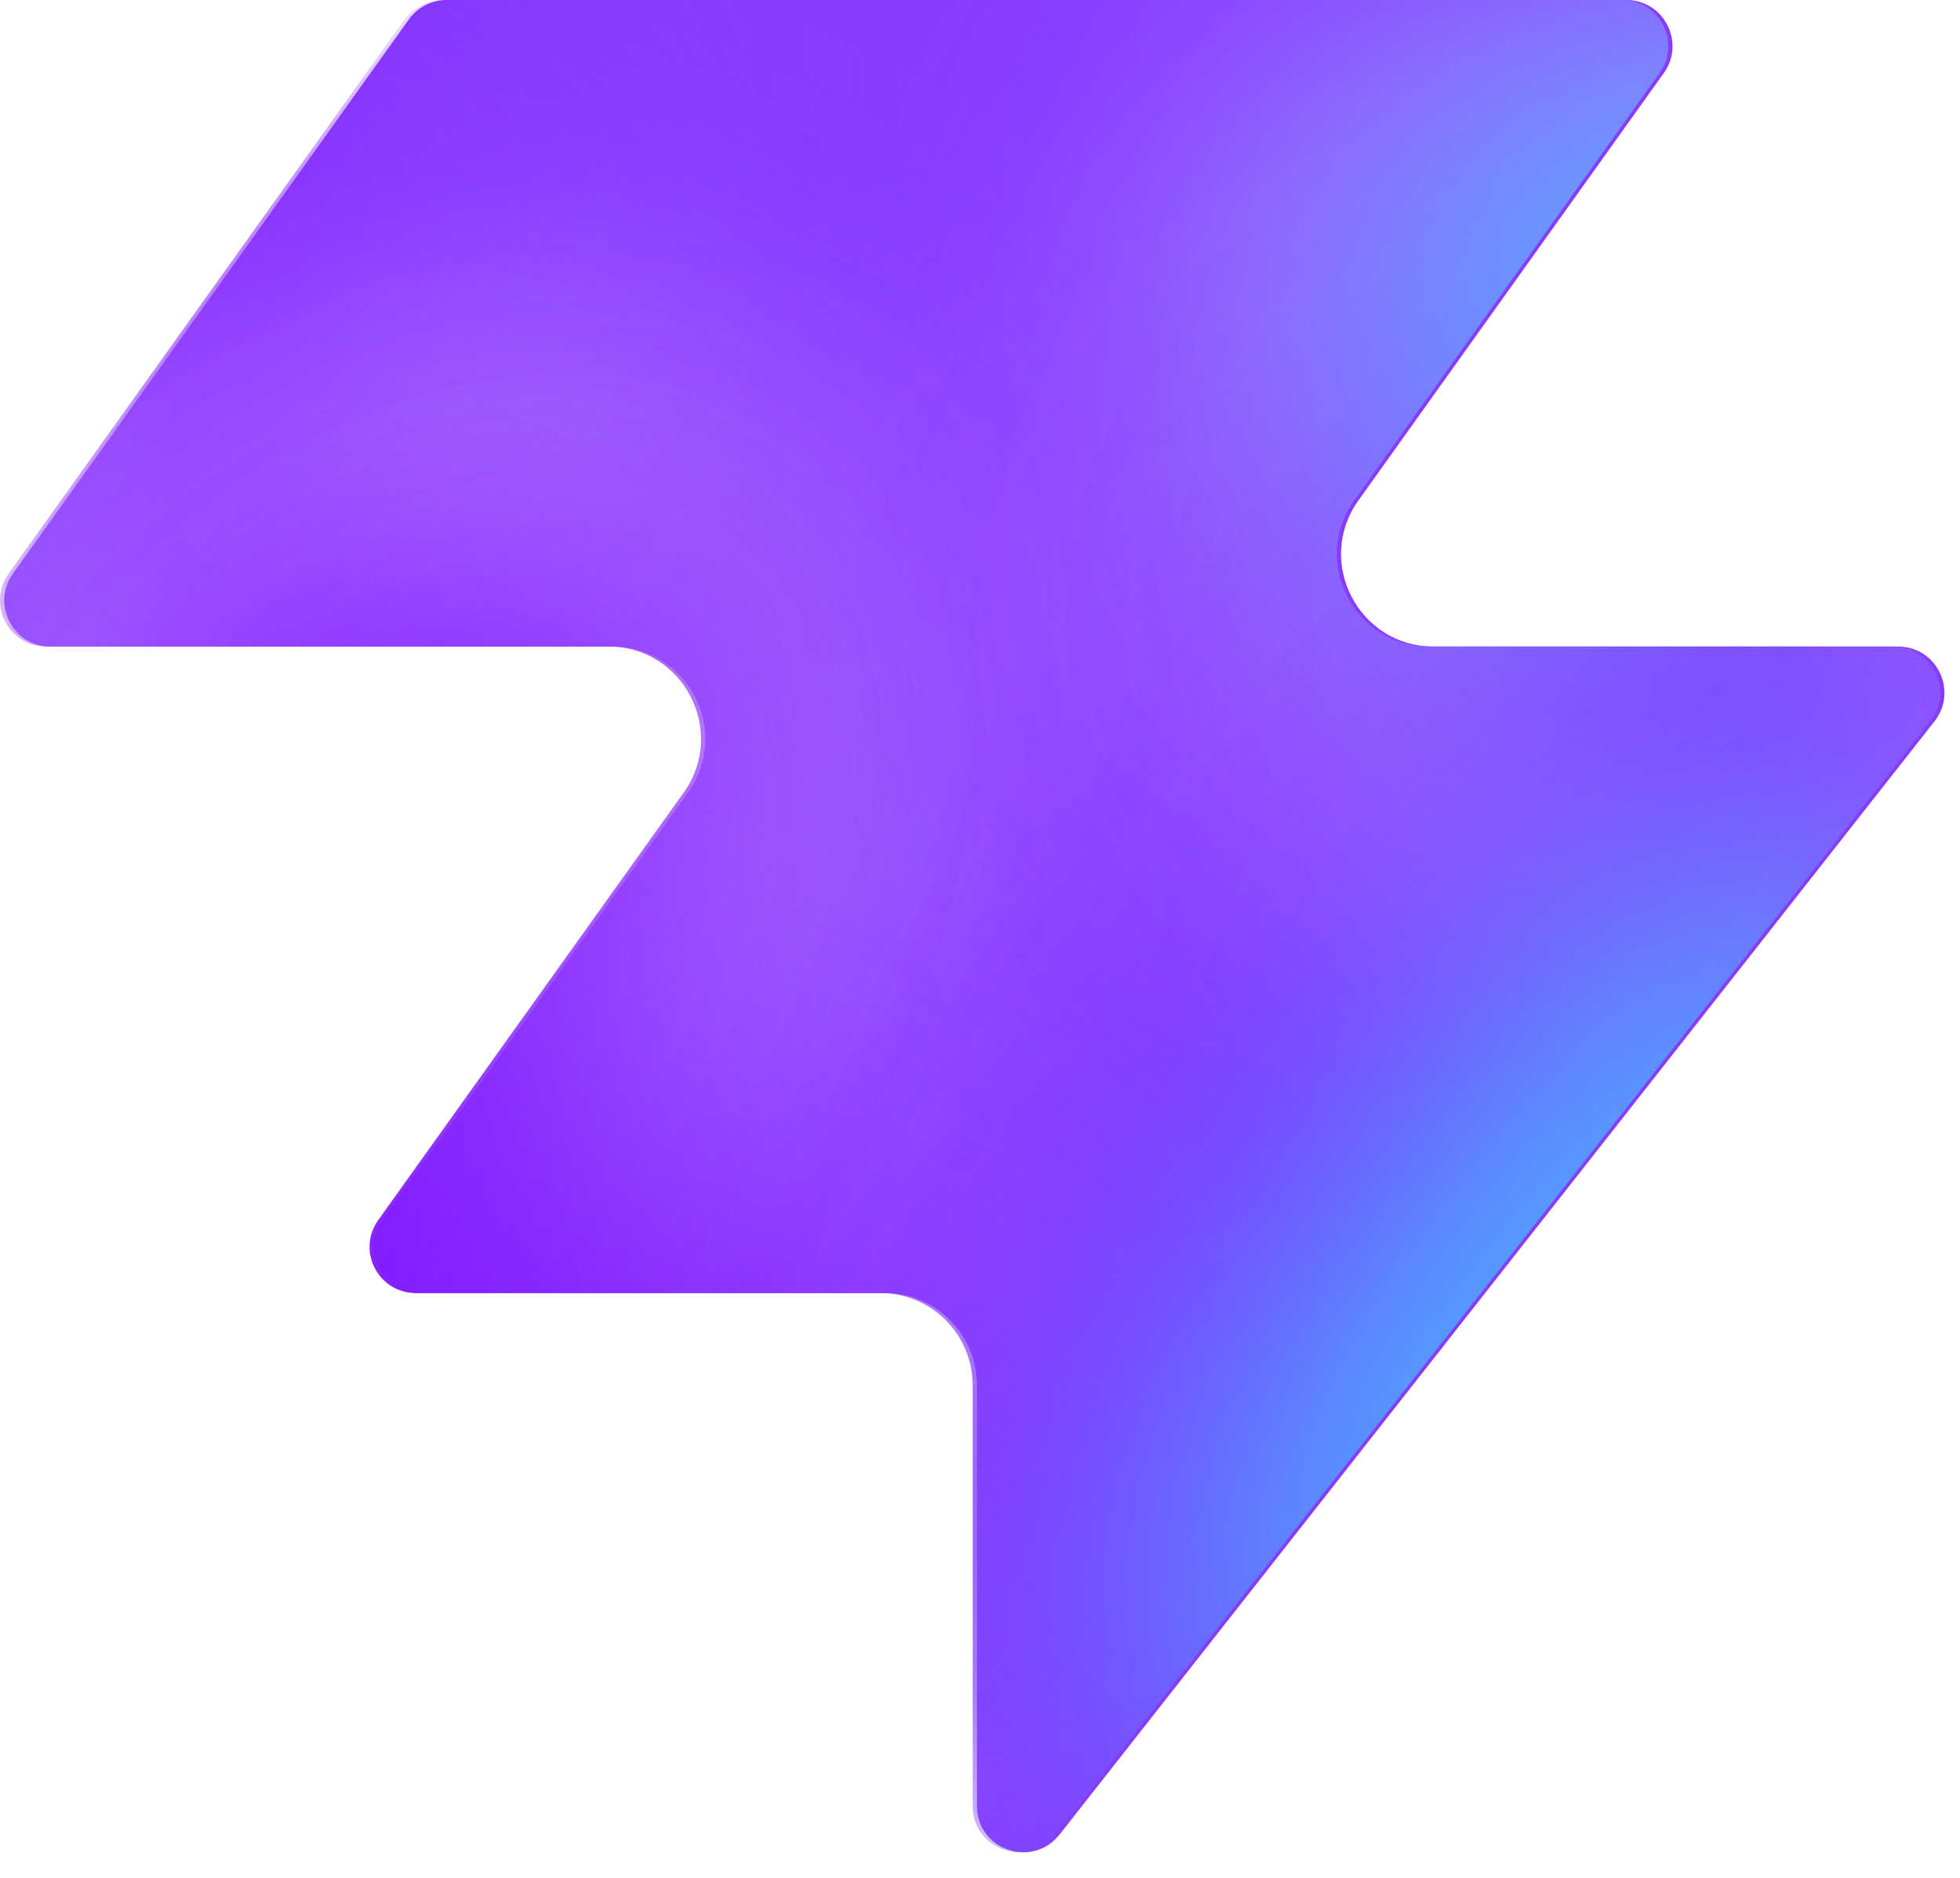
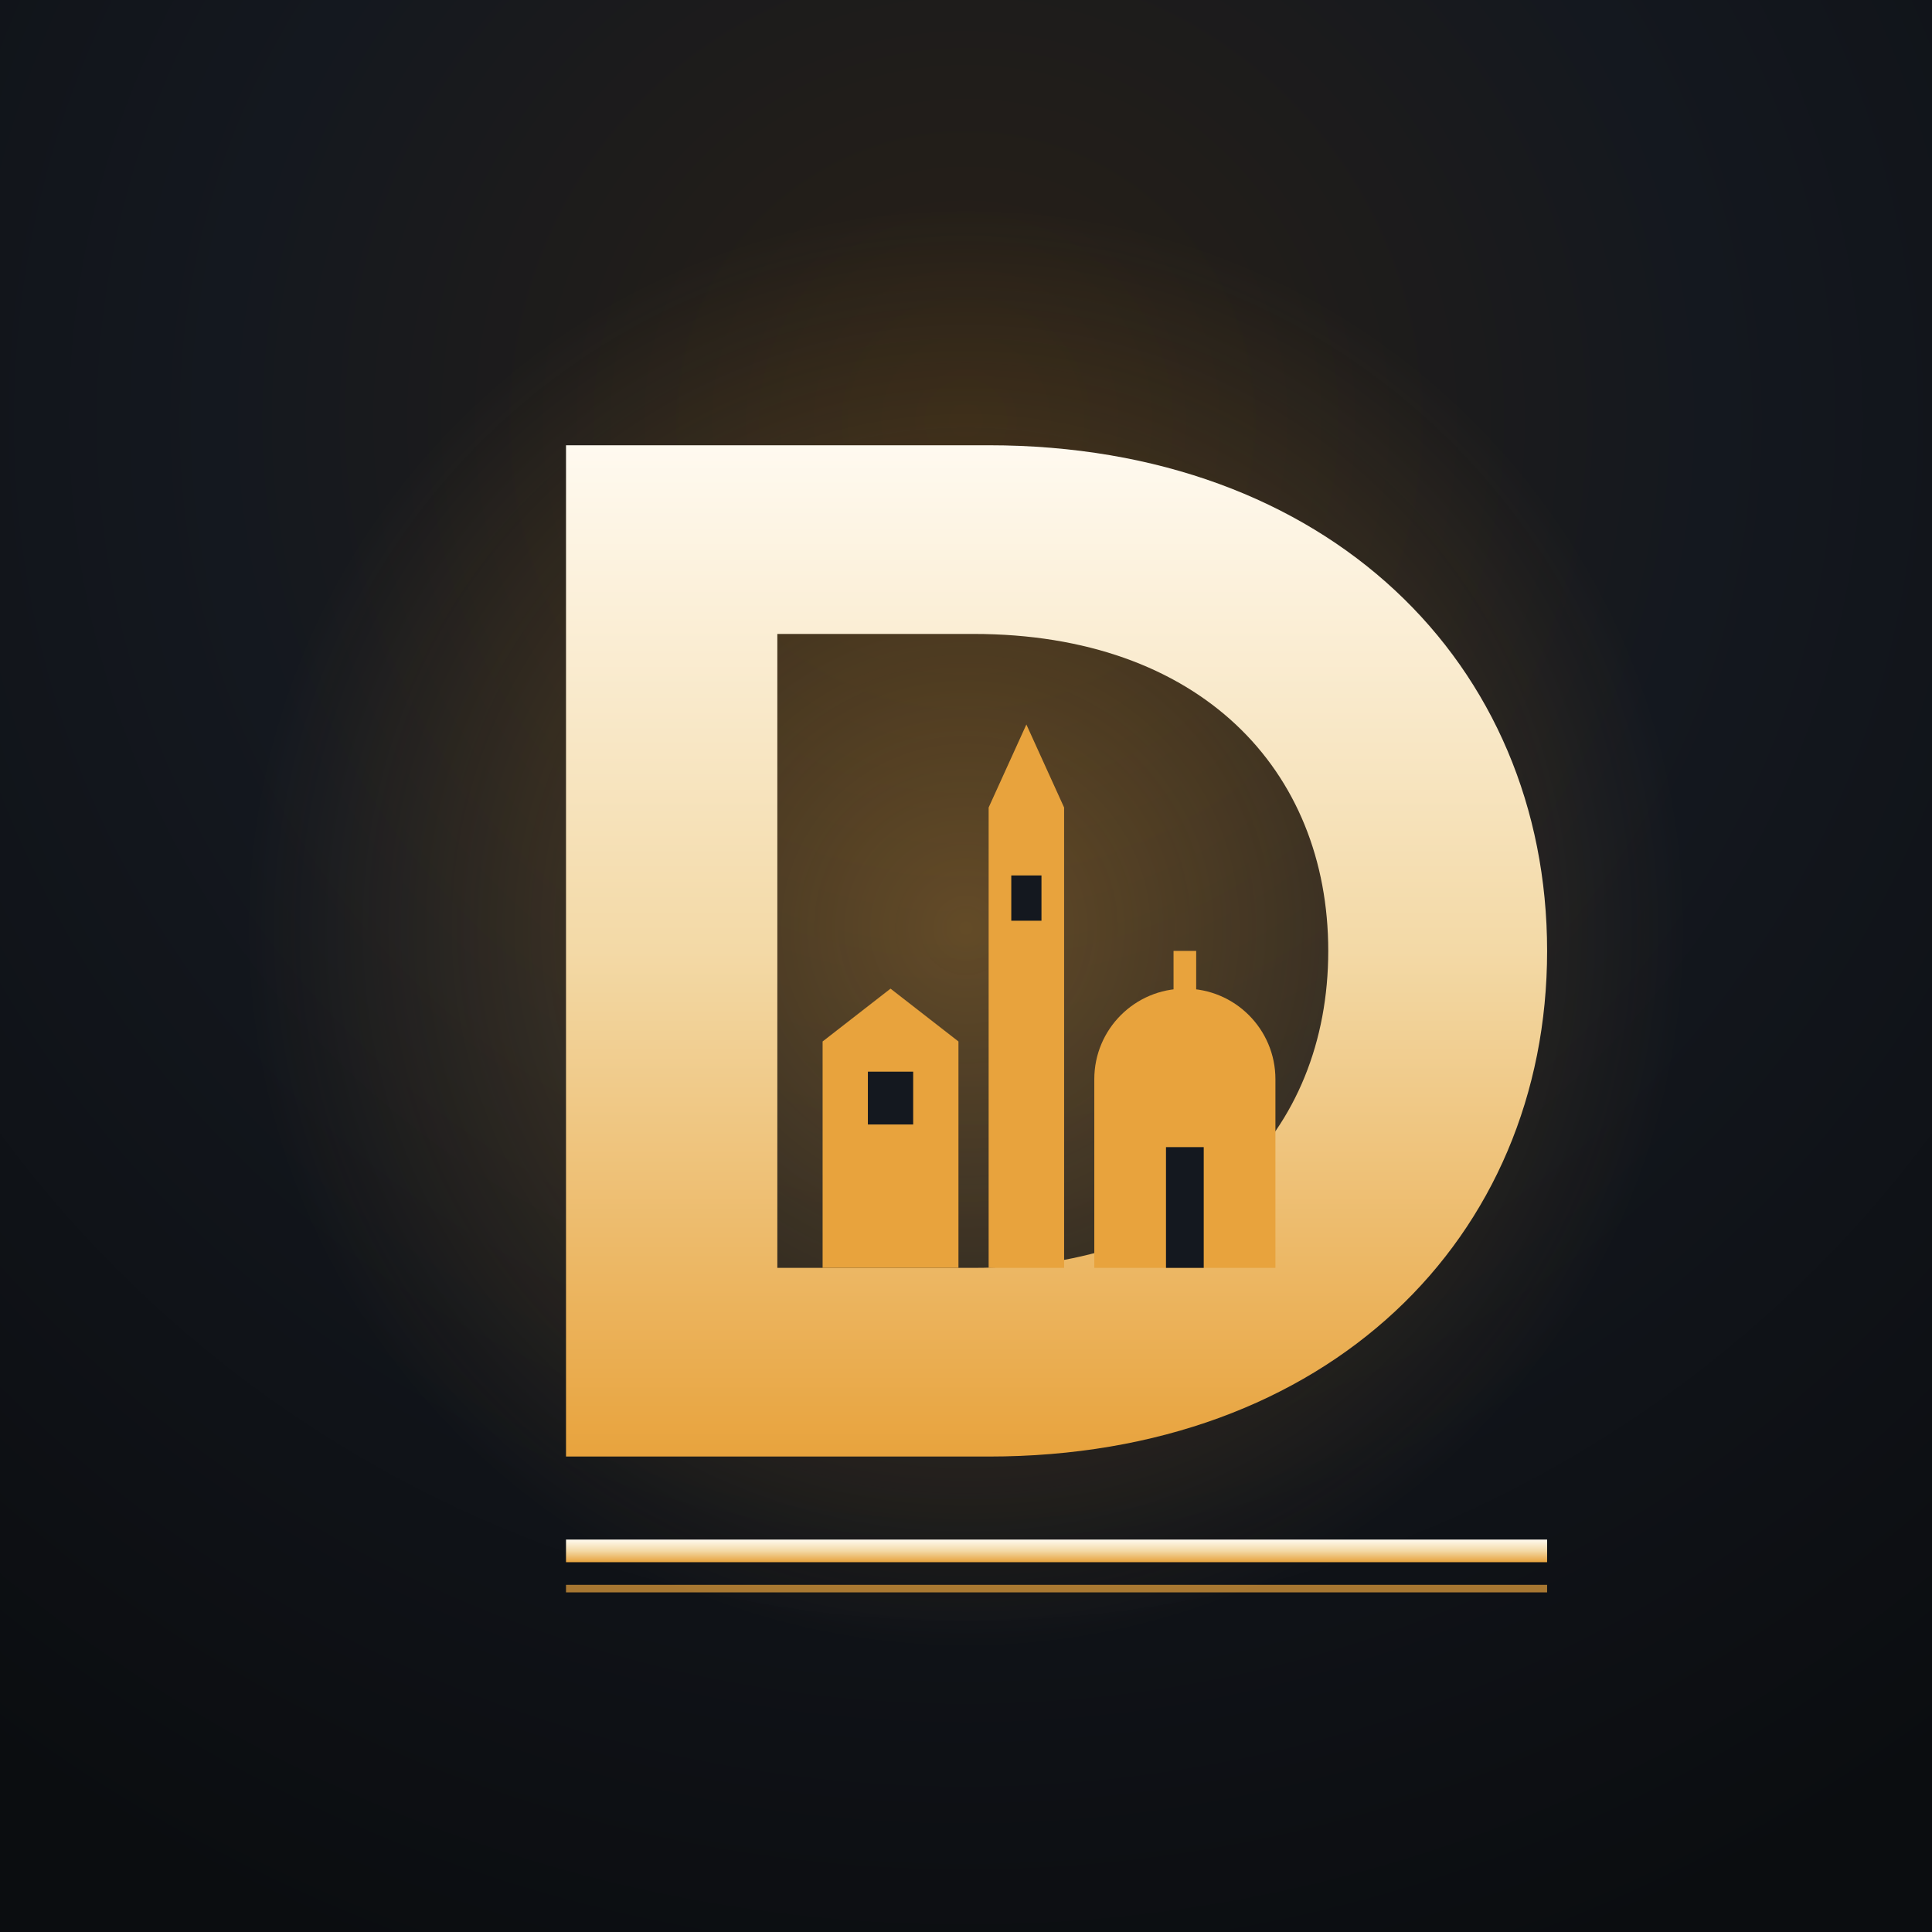
- <svg xmlns="http://www.w3.org/2000/svg" width="48" height="46" fill="none" viewBox="0 0 48 46">
-   <path fill="#863bff" d="M25.946 44.938c-.664.845-2.021.375-2.021-.698V33.937a2.26 2.26 0 0 0-2.262-2.262H10.287c-.92 0-1.456-1.04-.92-1.788l7.48-10.471c1.07-1.497 0-3.578-1.842-3.578H1.237c-.92 0-1.456-1.04-.92-1.788L10.013.474c.214-.297.556-.474.92-.474h28.894c.92 0 1.456 1.04.92 1.788l-7.48 10.471c-1.07 1.498 0 3.579 1.842 3.579h11.377c.943 0 1.473 1.088.89 1.83L25.947 44.94z" style="fill:#863bff;fill:color(display-p3 .525 .23 1);fill-opacity:1" />
-   <mask id="a" width="48" height="46" x="0" y="0" maskUnits="userSpaceOnUse" style="mask-type:alpha">
-     <path fill="#000" d="M25.842 44.938c-.664.844-2.021.375-2.021-.698V33.937a2.26 2.26 0 0 0-2.262-2.262H10.183c-.92 0-1.456-1.04-.92-1.788l7.48-10.471c1.07-1.498 0-3.579-1.842-3.579H1.133c-.92 0-1.456-1.04-.92-1.787L9.91.473c.214-.297.556-.474.92-.474h28.894c.92 0 1.456 1.04.92 1.788l-7.48 10.471c-1.07 1.498 0 3.578 1.842 3.578h11.377c.943 0 1.473 1.088.89 1.832L25.843 44.94z" style="fill:#000;fill-opacity:1" />
-   </mask>
-   <g mask="url(#a)">
-     <g filter="url(#b)">
-       <ellipse cx="5.508" cy="14.704" fill="#ede6ff" rx="5.508" ry="14.704" style="fill:#ede6ff;fill:color(display-p3 .927 .903 1);fill-opacity:1" transform="matrix(.00324 1 1 -.00324 -4.47 31.516)" />
-     </g>
-     <g filter="url(#c)">
-       <ellipse cx="10.399" cy="29.851" fill="#ede6ff" rx="10.399" ry="29.851" style="fill:#ede6ff;fill:color(display-p3 .927 .903 1);fill-opacity:1" transform="matrix(.00324 1 1 -.00324 -39.328 7.883)" />
-     </g>
-     <g filter="url(#d)">
-       <ellipse cx="5.508" cy="30.487" fill="#7e14ff" rx="5.508" ry="30.487" style="fill:#7e14ff;fill:color(display-p3 .492 .077 1);fill-opacity:1" transform="rotate(89.814 -25.913 -14.639)scale(1 -1)" />
-     </g>
-     <g filter="url(#e)">
-       <ellipse cx="5.508" cy="30.599" fill="#7e14ff" rx="5.508" ry="30.599" style="fill:#7e14ff;fill:color(display-p3 .492 .077 1);fill-opacity:1" transform="rotate(89.814 -32.644 -3.334)scale(1 -1)" />
-     </g>
-     <g filter="url(#f)">
-       <ellipse cx="5.508" cy="30.599" fill="#7e14ff" rx="5.508" ry="30.599" style="fill:#7e14ff;fill:color(display-p3 .492 .077 1);fill-opacity:1" transform="matrix(.00324 1 1 -.00324 -34.34 30.47)" />
-     </g>
-     <g filter="url(#g)">
-       <ellipse cx="14.072" cy="22.078" fill="#ede6ff" rx="14.072" ry="22.078" style="fill:#ede6ff;fill:color(display-p3 .927 .903 1);fill-opacity:1" transform="rotate(93.35 24.506 48.493)scale(-1 1)" />
-     </g>
-     <g filter="url(#h)">
-       <ellipse cx="3.47" cy="21.501" fill="#7e14ff" rx="3.47" ry="21.501" style="fill:#7e14ff;fill:color(display-p3 .492 .077 1);fill-opacity:1" transform="rotate(89.009 28.708 47.59)scale(-1 1)" />
-     </g>
-     <g filter="url(#i)">
-       <ellipse cx="3.47" cy="21.501" fill="#7e14ff" rx="3.47" ry="21.501" style="fill:#7e14ff;fill:color(display-p3 .492 .077 1);fill-opacity:1" transform="rotate(89.009 28.708 47.59)scale(-1 1)" />
-     </g>
-     <g filter="url(#j)">
-       <ellipse cx=".387" cy="8.972" fill="#7e14ff" rx="4.407" ry="29.108" style="fill:#7e14ff;fill:color(display-p3 .492 .077 1);fill-opacity:1" transform="rotate(39.51 .387 8.972)" />
-     </g>
-     <g filter="url(#k)">
-       <ellipse cx="47.523" cy="-6.092" fill="#7e14ff" rx="4.407" ry="29.108" style="fill:#7e14ff;fill:color(display-p3 .492 .077 1);fill-opacity:1" transform="rotate(37.892 47.523 -6.092)" />
-     </g>
-     <g filter="url(#l)">
-       <ellipse cx="41.412" cy="6.333" fill="#47bfff" rx="5.971" ry="9.665" style="fill:#47bfff;fill:color(display-p3 .28 .748 1);fill-opacity:1" transform="rotate(37.892 41.412 6.333)" />
-     </g>
-     <g filter="url(#m)">
-       <ellipse cx="-1.879" cy="38.332" fill="#7e14ff" rx="4.407" ry="29.108" style="fill:#7e14ff;fill:color(display-p3 .492 .077 1);fill-opacity:1" transform="rotate(37.892 -1.88 38.332)" />
-     </g>
-     <g filter="url(#n)">
-       <ellipse cx="-1.879" cy="38.332" fill="#7e14ff" rx="4.407" ry="29.108" style="fill:#7e14ff;fill:color(display-p3 .492 .077 1);fill-opacity:1" transform="rotate(37.892 -1.88 38.332)" />
-     </g>
-     <g filter="url(#o)">
-       <ellipse cx="35.651" cy="29.907" fill="#7e14ff" rx="4.407" ry="29.108" style="fill:#7e14ff;fill:color(display-p3 .492 .077 1);fill-opacity:1" transform="rotate(37.892 35.651 29.907)" />
-     </g>
-     <g filter="url(#p)">
-       <ellipse cx="38.418" cy="32.4" fill="#47bfff" rx="5.971" ry="15.297" style="fill:#47bfff;fill:color(display-p3 .28 .748 1);fill-opacity:1" transform="rotate(37.892 38.418 32.4)" />
-     </g>
+ <svg xmlns="http://www.w3.org/2000/svg" viewBox="0 0 512 512">
+   <defs>
+     <radialGradient id="bg" cx="50%" cy="22%" r="85%">
+       <stop offset="0" stop-color="#2a2116" />
+       <stop offset="0.45" stop-color="#14181f" />
+       <stop offset="1" stop-color="#0b0d10" />
+     </radialGradient>
+     <linearGradient id="gold" x1="0" y1="0" x2="0" y2="1">
+       <stop offset="0" stop-color="#fffaf0" />
+       <stop offset="0.5" stop-color="#f3d9a6" />
+       <stop offset="1" stop-color="#e8a33d" />
+     </linearGradient>
+     <radialGradient id="glow" cx="50%" cy="50%" r="50%">
+       <stop offset="0" stop-color="#e8a33d" stop-opacity="0.35" />
+       <stop offset="1" stop-color="#e8a33d" stop-opacity="0" />
+     </radialGradient>
+   </defs>
+   <rect width="512" height="512" fill="url(#bg)" />
+   <circle cx="256" cy="246" r="190" fill="url(#glow)" />
+   <path fill="url(#gold)" fill-rule="evenodd" d="M150 118 H262 C352 118 410 176 410 252 C410 328 352 386 262 386 H150 Z        M206 168 V336 H258 C318 336 352 300 352 252 C352 204 318 168 258 168 Z" />
+   <g fill="#e8a33d">
+     <path d="M218 336 V276 L236 262 L254 276 V336 Z" />
+     <path d="M262 336 V214 L272 192 L282 214 V336 Z" />
+     <path d="M290 336 V286 A24 24 0 0 1 338 286 V336 Z" />
+     <rect x="311" y="252" width="6" height="12" />
  </g>
-   <defs>
-     <filter id="b" width="60.045" height="41.654" x="-19.77" y="16.149" color-interpolation-filters="sRGB" filterUnits="userSpaceOnUse">
-       <feFlood flood-opacity="0" result="BackgroundImageFix" />
-       <feBlend in="SourceGraphic" in2="BackgroundImageFix" result="shape" />
-       <feGaussianBlur result="effect1_foregroundBlur_2002_17158" stdDeviation="7.659" />
-     </filter>
-     <filter id="c" width="90.34" height="51.437" x="-54.613" y="-7.533" color-interpolation-filters="sRGB" filterUnits="userSpaceOnUse">
-       <feFlood flood-opacity="0" result="BackgroundImageFix" />
-       <feBlend in="SourceGraphic" in2="BackgroundImageFix" result="shape" />
-       <feGaussianBlur result="effect1_foregroundBlur_2002_17158" stdDeviation="7.659" />
-     </filter>
-     <filter id="d" width="79.355" height="29.4" x="-49.64" y="2.03" color-interpolation-filters="sRGB" filterUnits="userSpaceOnUse">
-       <feFlood flood-opacity="0" result="BackgroundImageFix" />
-       <feBlend in="SourceGraphic" in2="BackgroundImageFix" result="shape" />
-       <feGaussianBlur result="effect1_foregroundBlur_2002_17158" stdDeviation="4.596" />
-     </filter>
-     <filter id="e" width="79.579" height="29.4" x="-45.045" y="20.029" color-interpolation-filters="sRGB" filterUnits="userSpaceOnUse">
-       <feFlood flood-opacity="0" result="BackgroundImageFix" />
-       <feBlend in="SourceGraphic" in2="BackgroundImageFix" result="shape" />
-       <feGaussianBlur result="effect1_foregroundBlur_2002_17158" stdDeviation="4.596" />
-     </filter>
-     <filter id="f" width="79.579" height="29.4" x="-43.513" y="21.178" color-interpolation-filters="sRGB" filterUnits="userSpaceOnUse">
-       <feFlood flood-opacity="0" result="BackgroundImageFix" />
-       <feBlend in="SourceGraphic" in2="BackgroundImageFix" result="shape" />
-       <feGaussianBlur result="effect1_foregroundBlur_2002_17158" stdDeviation="4.596" />
-     </filter>
-     <filter id="g" width="74.749" height="58.852" x="15.756" y="-17.901" color-interpolation-filters="sRGB" filterUnits="userSpaceOnUse">
-       <feFlood flood-opacity="0" result="BackgroundImageFix" />
-       <feBlend in="SourceGraphic" in2="BackgroundImageFix" result="shape" />
-       <feGaussianBlur result="effect1_foregroundBlur_2002_17158" stdDeviation="7.659" />
-     </filter>
-     <filter id="h" width="61.377" height="25.362" x="23.548" y="2.284" color-interpolation-filters="sRGB" filterUnits="userSpaceOnUse">
-       <feFlood flood-opacity="0" result="BackgroundImageFix" />
-       <feBlend in="SourceGraphic" in2="BackgroundImageFix" result="shape" />
-       <feGaussianBlur result="effect1_foregroundBlur_2002_17158" stdDeviation="4.596" />
-     </filter>
-     <filter id="i" width="61.377" height="25.362" x="23.548" y="2.284" color-interpolation-filters="sRGB" filterUnits="userSpaceOnUse">
-       <feFlood flood-opacity="0" result="BackgroundImageFix" />
-       <feBlend in="SourceGraphic" in2="BackgroundImageFix" result="shape" />
-       <feGaussianBlur result="effect1_foregroundBlur_2002_17158" stdDeviation="4.596" />
-     </filter>
-     <filter id="j" width="56.045" height="63.649" x="-27.636" y="-22.853" color-interpolation-filters="sRGB" filterUnits="userSpaceOnUse">
-       <feFlood flood-opacity="0" result="BackgroundImageFix" />
-       <feBlend in="SourceGraphic" in2="BackgroundImageFix" result="shape" />
-       <feGaussianBlur result="effect1_foregroundBlur_2002_17158" stdDeviation="4.596" />
-     </filter>
-     <filter id="k" width="54.814" height="64.646" x="20.116" y="-38.415" color-interpolation-filters="sRGB" filterUnits="userSpaceOnUse">
-       <feFlood flood-opacity="0" result="BackgroundImageFix" />
-       <feBlend in="SourceGraphic" in2="BackgroundImageFix" result="shape" />
-       <feGaussianBlur result="effect1_foregroundBlur_2002_17158" stdDeviation="4.596" />
-     </filter>
-     <filter id="l" width="33.541" height="35.313" x="24.641" y="-11.323" color-interpolation-filters="sRGB" filterUnits="userSpaceOnUse">
-       <feFlood flood-opacity="0" result="BackgroundImageFix" />
-       <feBlend in="SourceGraphic" in2="BackgroundImageFix" result="shape" />
-       <feGaussianBlur result="effect1_foregroundBlur_2002_17158" stdDeviation="4.596" />
-     </filter>
-     <filter id="m" width="54.814" height="64.646" x="-29.286" y="6.009" color-interpolation-filters="sRGB" filterUnits="userSpaceOnUse">
-       <feFlood flood-opacity="0" result="BackgroundImageFix" />
-       <feBlend in="SourceGraphic" in2="BackgroundImageFix" result="shape" />
-       <feGaussianBlur result="effect1_foregroundBlur_2002_17158" stdDeviation="4.596" />
-     </filter>
-     <filter id="n" width="54.814" height="64.646" x="-29.286" y="6.009" color-interpolation-filters="sRGB" filterUnits="userSpaceOnUse">
-       <feFlood flood-opacity="0" result="BackgroundImageFix" />
-       <feBlend in="SourceGraphic" in2="BackgroundImageFix" result="shape" />
-       <feGaussianBlur result="effect1_foregroundBlur_2002_17158" stdDeviation="4.596" />
-     </filter>
-     <filter id="o" width="54.814" height="64.646" x="8.244" y="-2.416" color-interpolation-filters="sRGB" filterUnits="userSpaceOnUse">
-       <feFlood flood-opacity="0" result="BackgroundImageFix" />
-       <feBlend in="SourceGraphic" in2="BackgroundImageFix" result="shape" />
-       <feGaussianBlur result="effect1_foregroundBlur_2002_17158" stdDeviation="4.596" />
-     </filter>
-     <filter id="p" width="39.409" height="43.623" x="18.713" y="10.588" color-interpolation-filters="sRGB" filterUnits="userSpaceOnUse">
-       <feFlood flood-opacity="0" result="BackgroundImageFix" />
-       <feBlend in="SourceGraphic" in2="BackgroundImageFix" result="shape" />
-       <feGaussianBlur result="effect1_foregroundBlur_2002_17158" stdDeviation="4.596" />
-     </filter>
-   </defs>
+   <g fill="#14181f">
+     <rect x="230" y="284" width="12" height="14" />
+     <rect x="268" y="232" width="8" height="12" />
+     <rect x="309" y="304" width="10" height="32" />
+   </g>
+   <rect x="150" y="408" width="260" height="6" fill="url(#gold)" />
+   <rect x="150" y="420" width="260" height="2" fill="#e8a33d" opacity="0.7" />
</svg>
